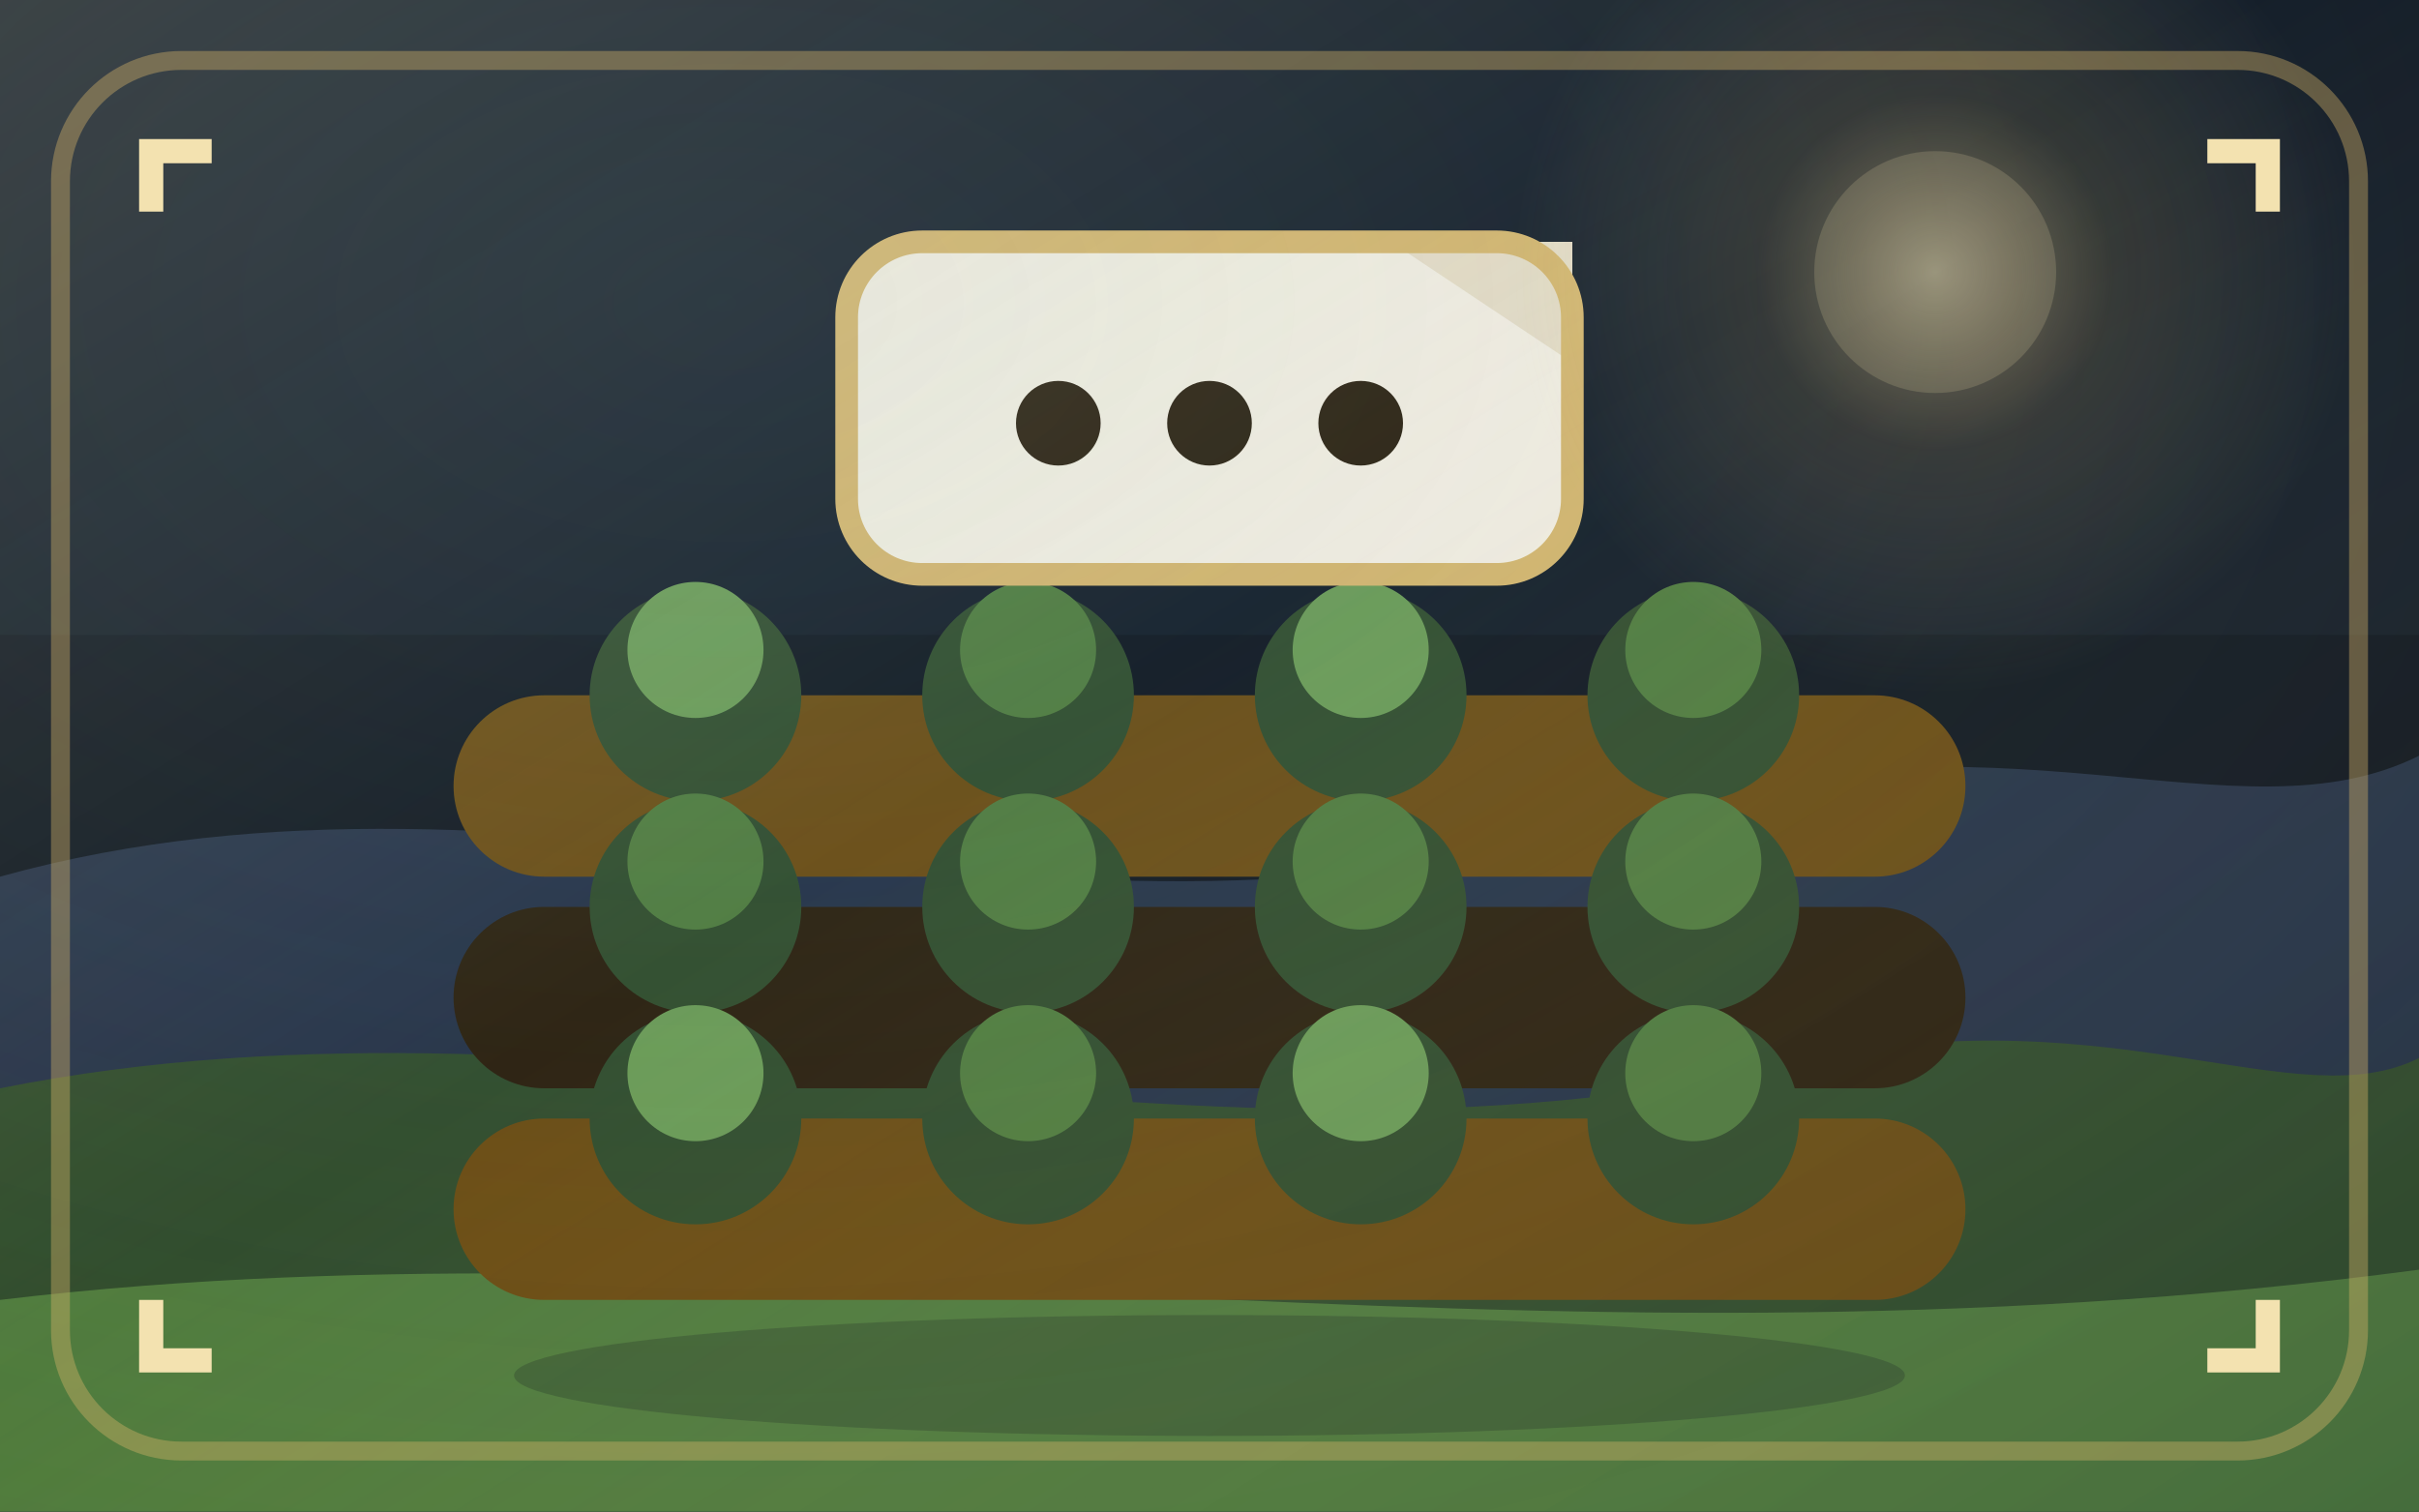
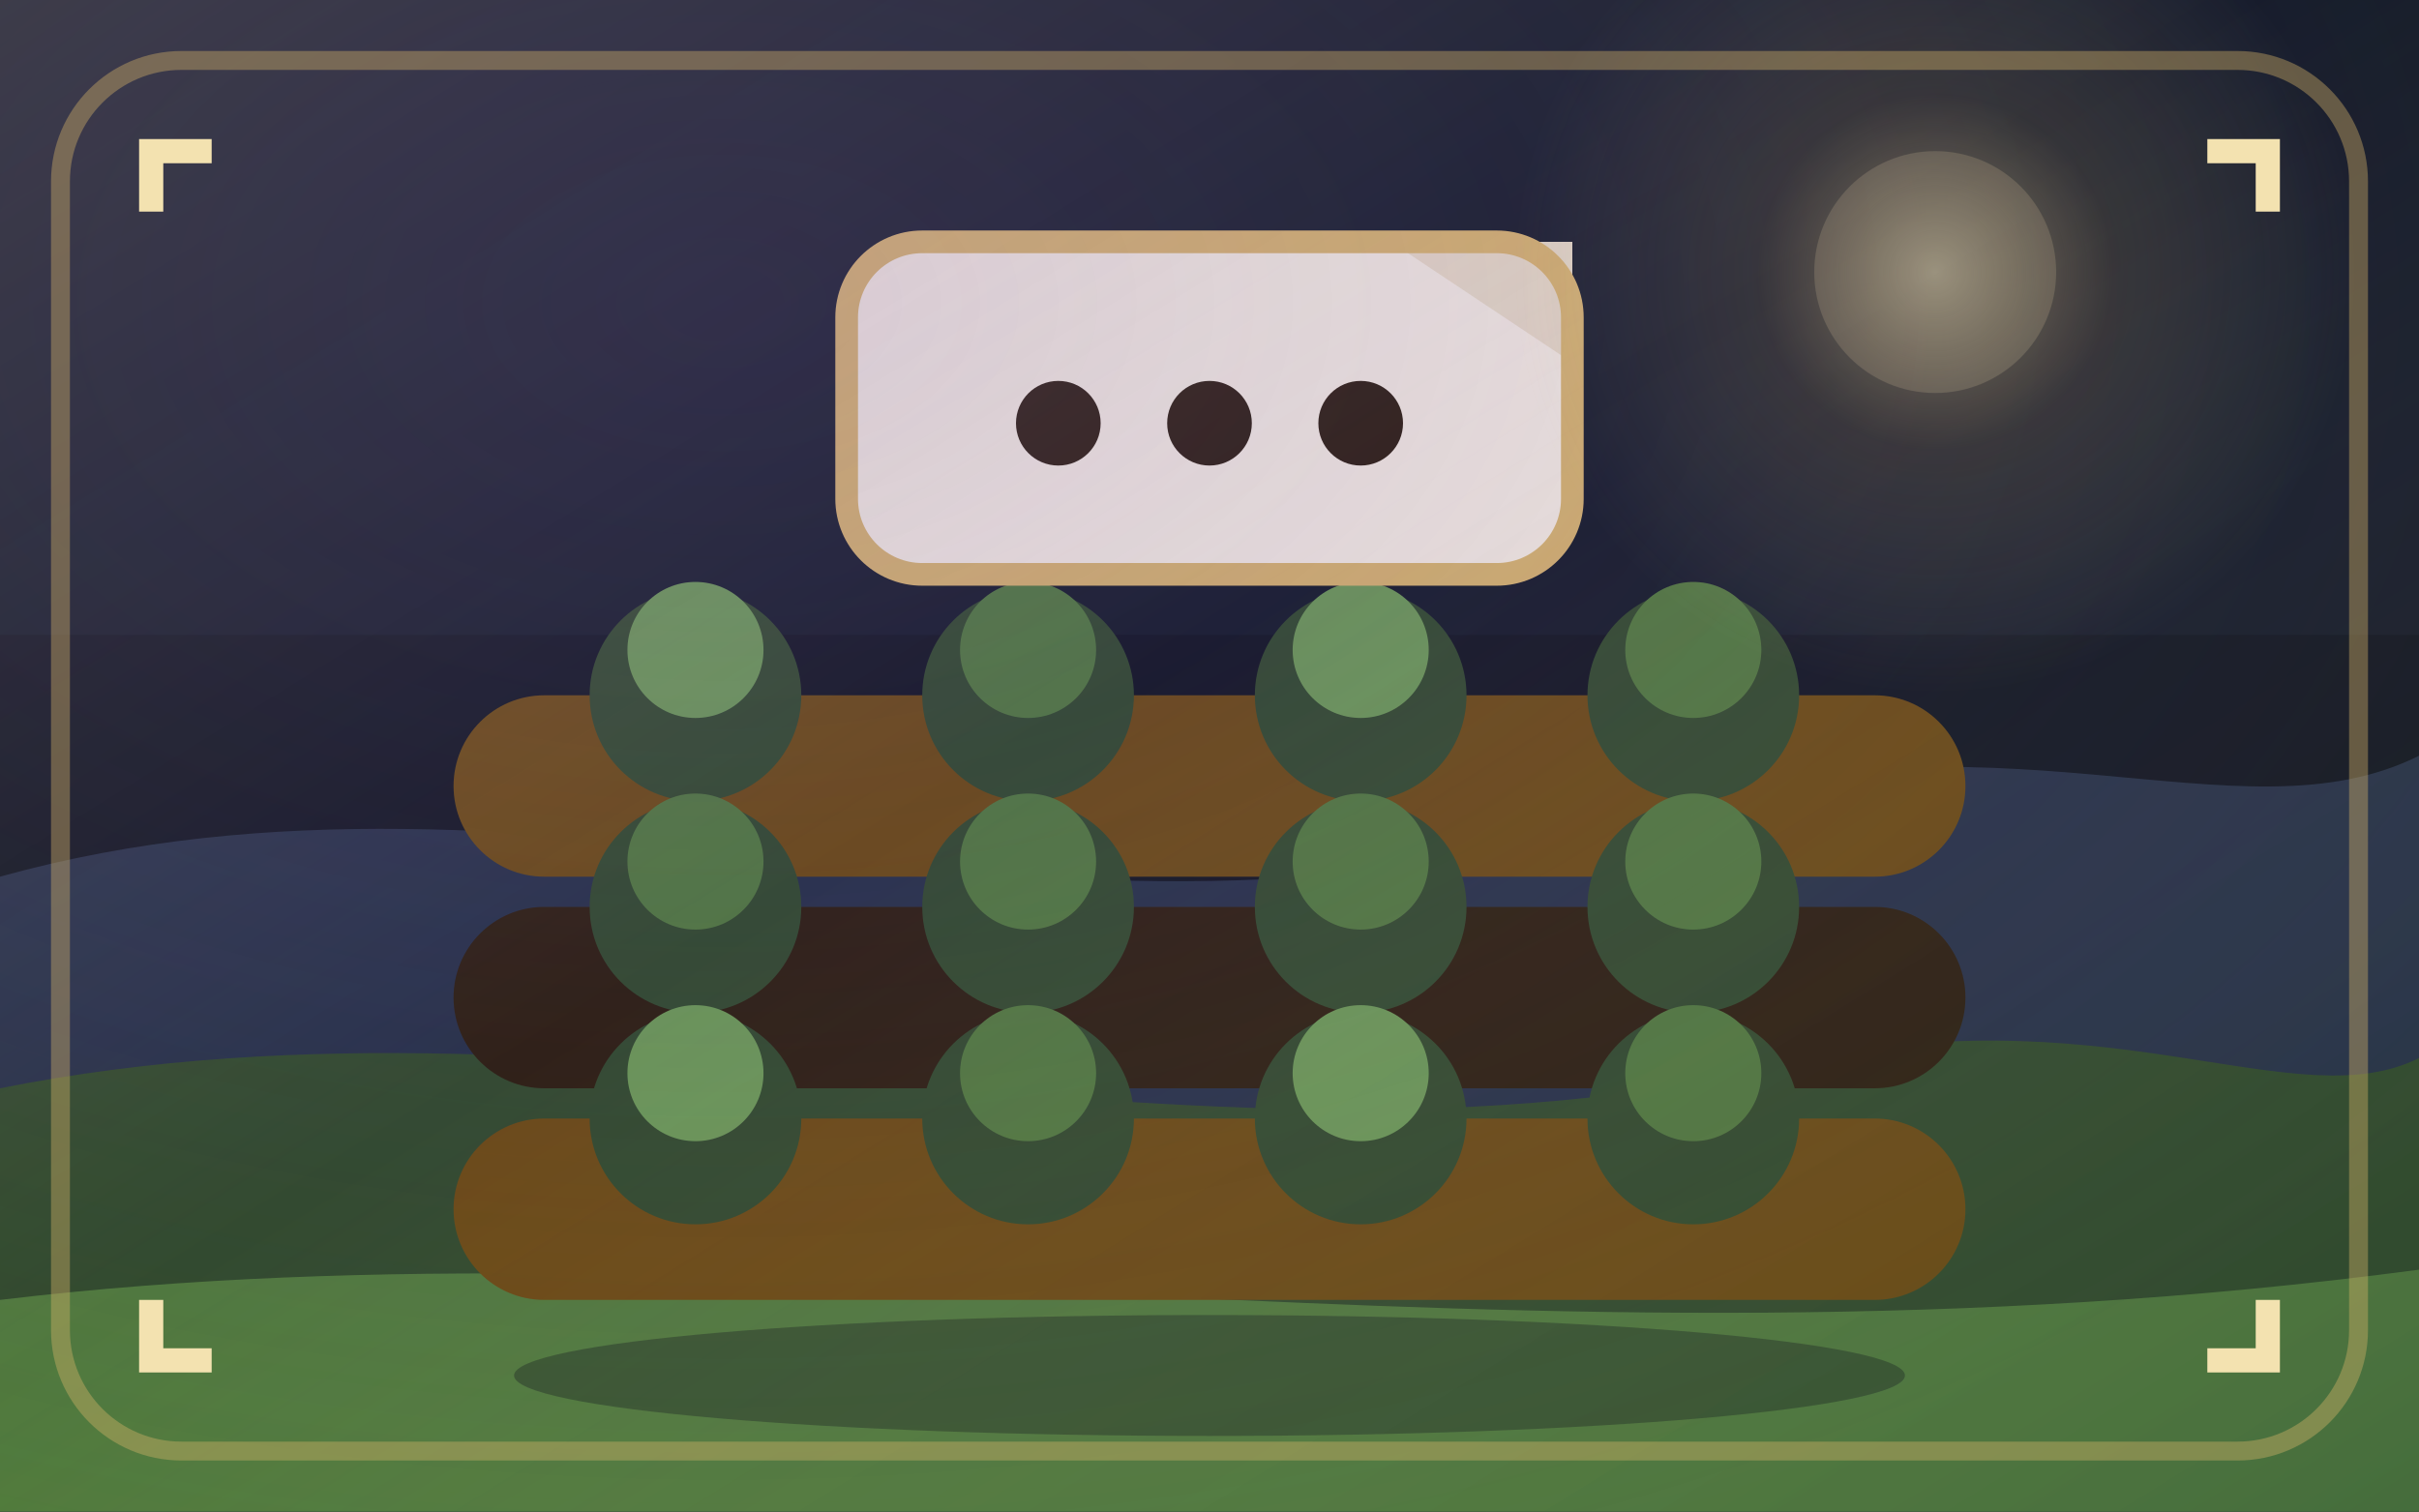
<svg xmlns="http://www.w3.org/2000/svg" viewBox="0 0 160 100">
  <defs id="lq-grade-defs">
    <linearGradient id="lq-key" x1="0" y1="0" x2="1" y2="1">
      <stop offset="0" stop-color="#f3e2b0" stop-opacity="0.16" />
      <stop offset="0.46" stop-color="#f3e2b0" stop-opacity="0" />
      <stop offset="1" stop-color="#163044" stop-opacity="0.18" />
    </linearGradient>
    <radialGradient id="lq-tint" cx="0.3" cy="0.2" r="0.9">
-       <stop offset="0" stop-color="#7eb6d4" stop-opacity="0.13" />
-       <stop offset="1" stop-color="#7eb6d4" stop-opacity="0" />
+       <stop offset="0" stop-color="#6a4ab0" stop-opacity="0.22" />
+       <stop offset="1" stop-color="#6a4ab0" stop-opacity="0" />
    </radialGradient>
    <radialGradient id="lq-gold" cx="0.5" cy="0.5" r="0.5">
      <stop offset="0" stop-color="#f3e2b0" stop-opacity="0.5" />
      <stop offset="0.42" stop-color="#d7b56a" stop-opacity="0.14" />
      <stop offset="1" stop-color="#f3e2b0" stop-opacity="0" />
    </radialGradient>
  </defs>
  <rect width="160" height="100" fill="#0e141c" />
  <rect width="160" height="42" fill="#121a24" />
  <circle cx="128" cy="18" r="8" fill="#f3e2b0" opacity="0.18" />
  <path d="M0 58 C36 48 70 66 108 54 C132 46 148 56 160 50 V100 H0 Z" fill="#243044" />
  <path d="M0 72 C40 64 80 80 120 70 C140 66 152 74 160 70 V100 H0 Z" fill="#2f4a28" />
  <path d="M0 86 C50 80 100 92 160 84 V100 H0 Z" fill="#4f7a3a" />
-   <ellipse id="lq-shadow" cx="80" cy="91" rx="46" ry="4" fill="#0a0f15" opacity="0.22" />
+   <ellipse id="lq-shadow" cx="80" cy="91" rx="46" ry="4" fill="#0a0f15" opacity="0.34" />
  <rect x="30" y="46" width="100" height="12" rx="6" fill="#6b4a0e" />
  <rect x="30" y="60" width="100" height="12" rx="6" fill="#2a1d0a" />
  <rect x="30" y="74" width="100" height="12" rx="6" fill="#6b4a0e" />
  <g fill="#2f4a28">
    <circle cx="46" cy="46" r="7" />
    <circle cx="68" cy="46" r="7" />
    <circle cx="90" cy="46" r="7" />
    <circle cx="112" cy="46" r="7" />
    <circle cx="46" cy="60" r="7" />
    <circle cx="68" cy="60" r="7" />
    <circle cx="90" cy="60" r="7" />
    <circle cx="112" cy="60" r="7" />
    <circle cx="46" cy="74" r="7" />
    <circle cx="68" cy="74" r="7" />
    <circle cx="90" cy="74" r="7" />
    <circle cx="112" cy="74" r="7" />
  </g>
  <g fill="#6a9a52">
    <circle cx="46" cy="43" r="4.5" />
    <circle cx="90" cy="43" r="4.5" />
    <circle cx="46" cy="71" r="4.5" />
    <circle cx="90" cy="71" r="4.5" />
  </g>
  <g fill="#4f7a3a">
    <circle cx="68" cy="43" r="4.5" />
    <circle cx="112" cy="43" r="4.5" />
    <circle cx="68" cy="57" r="4.5" />
    <circle cx="112" cy="57" r="4.5" />
    <circle cx="46" cy="57" r="4.5" />
    <circle cx="90" cy="57" r="4.5" />
    <circle cx="68" cy="71" r="4.5" />
    <circle cx="112" cy="71" r="4.5" />
  </g>
  <rect x="56" y="16" width="48" height="22" rx="5" fill="#f6efe0" />
  <path d="M92 16 H104 L104 24 Z" fill="#e8dcc4" />
  <rect x="56" y="16" width="48" height="22" rx="5" fill="none" stroke="#d7b56a" stroke-width="1.5" />
  <circle cx="70" cy="28" r="2.8" fill="#2a1d0a" />
  <circle cx="80" cy="28" r="2.8" fill="#2a1d0a" />
  <circle cx="90" cy="28" r="2.8" fill="#2a1d0a" />
  <g id="lq-grade" pointer-events="none">
    <rect width="160" height="100" fill="url(#lq-key)" />
    <rect width="160" height="100" fill="url(#lq-tint)" />
    <circle cx="128" cy="18" r="28" fill="url(#lq-gold)" />
  </g>
  <rect x="4" y="4" width="152" height="92" rx="8" fill="none" stroke="#d7b56a" stroke-opacity="0.4" stroke-width="1.25" />
  <g fill="none" stroke="#f3e2b0" stroke-width="1.6" stroke-linecap="butt">
    <path d="M10 14 V10 H14" />
    <path d="M146 10 H150 V14" />
    <path d="M10 86 V90 H14" />
    <path d="M150 86 V90 H146" />
  </g>
</svg>
